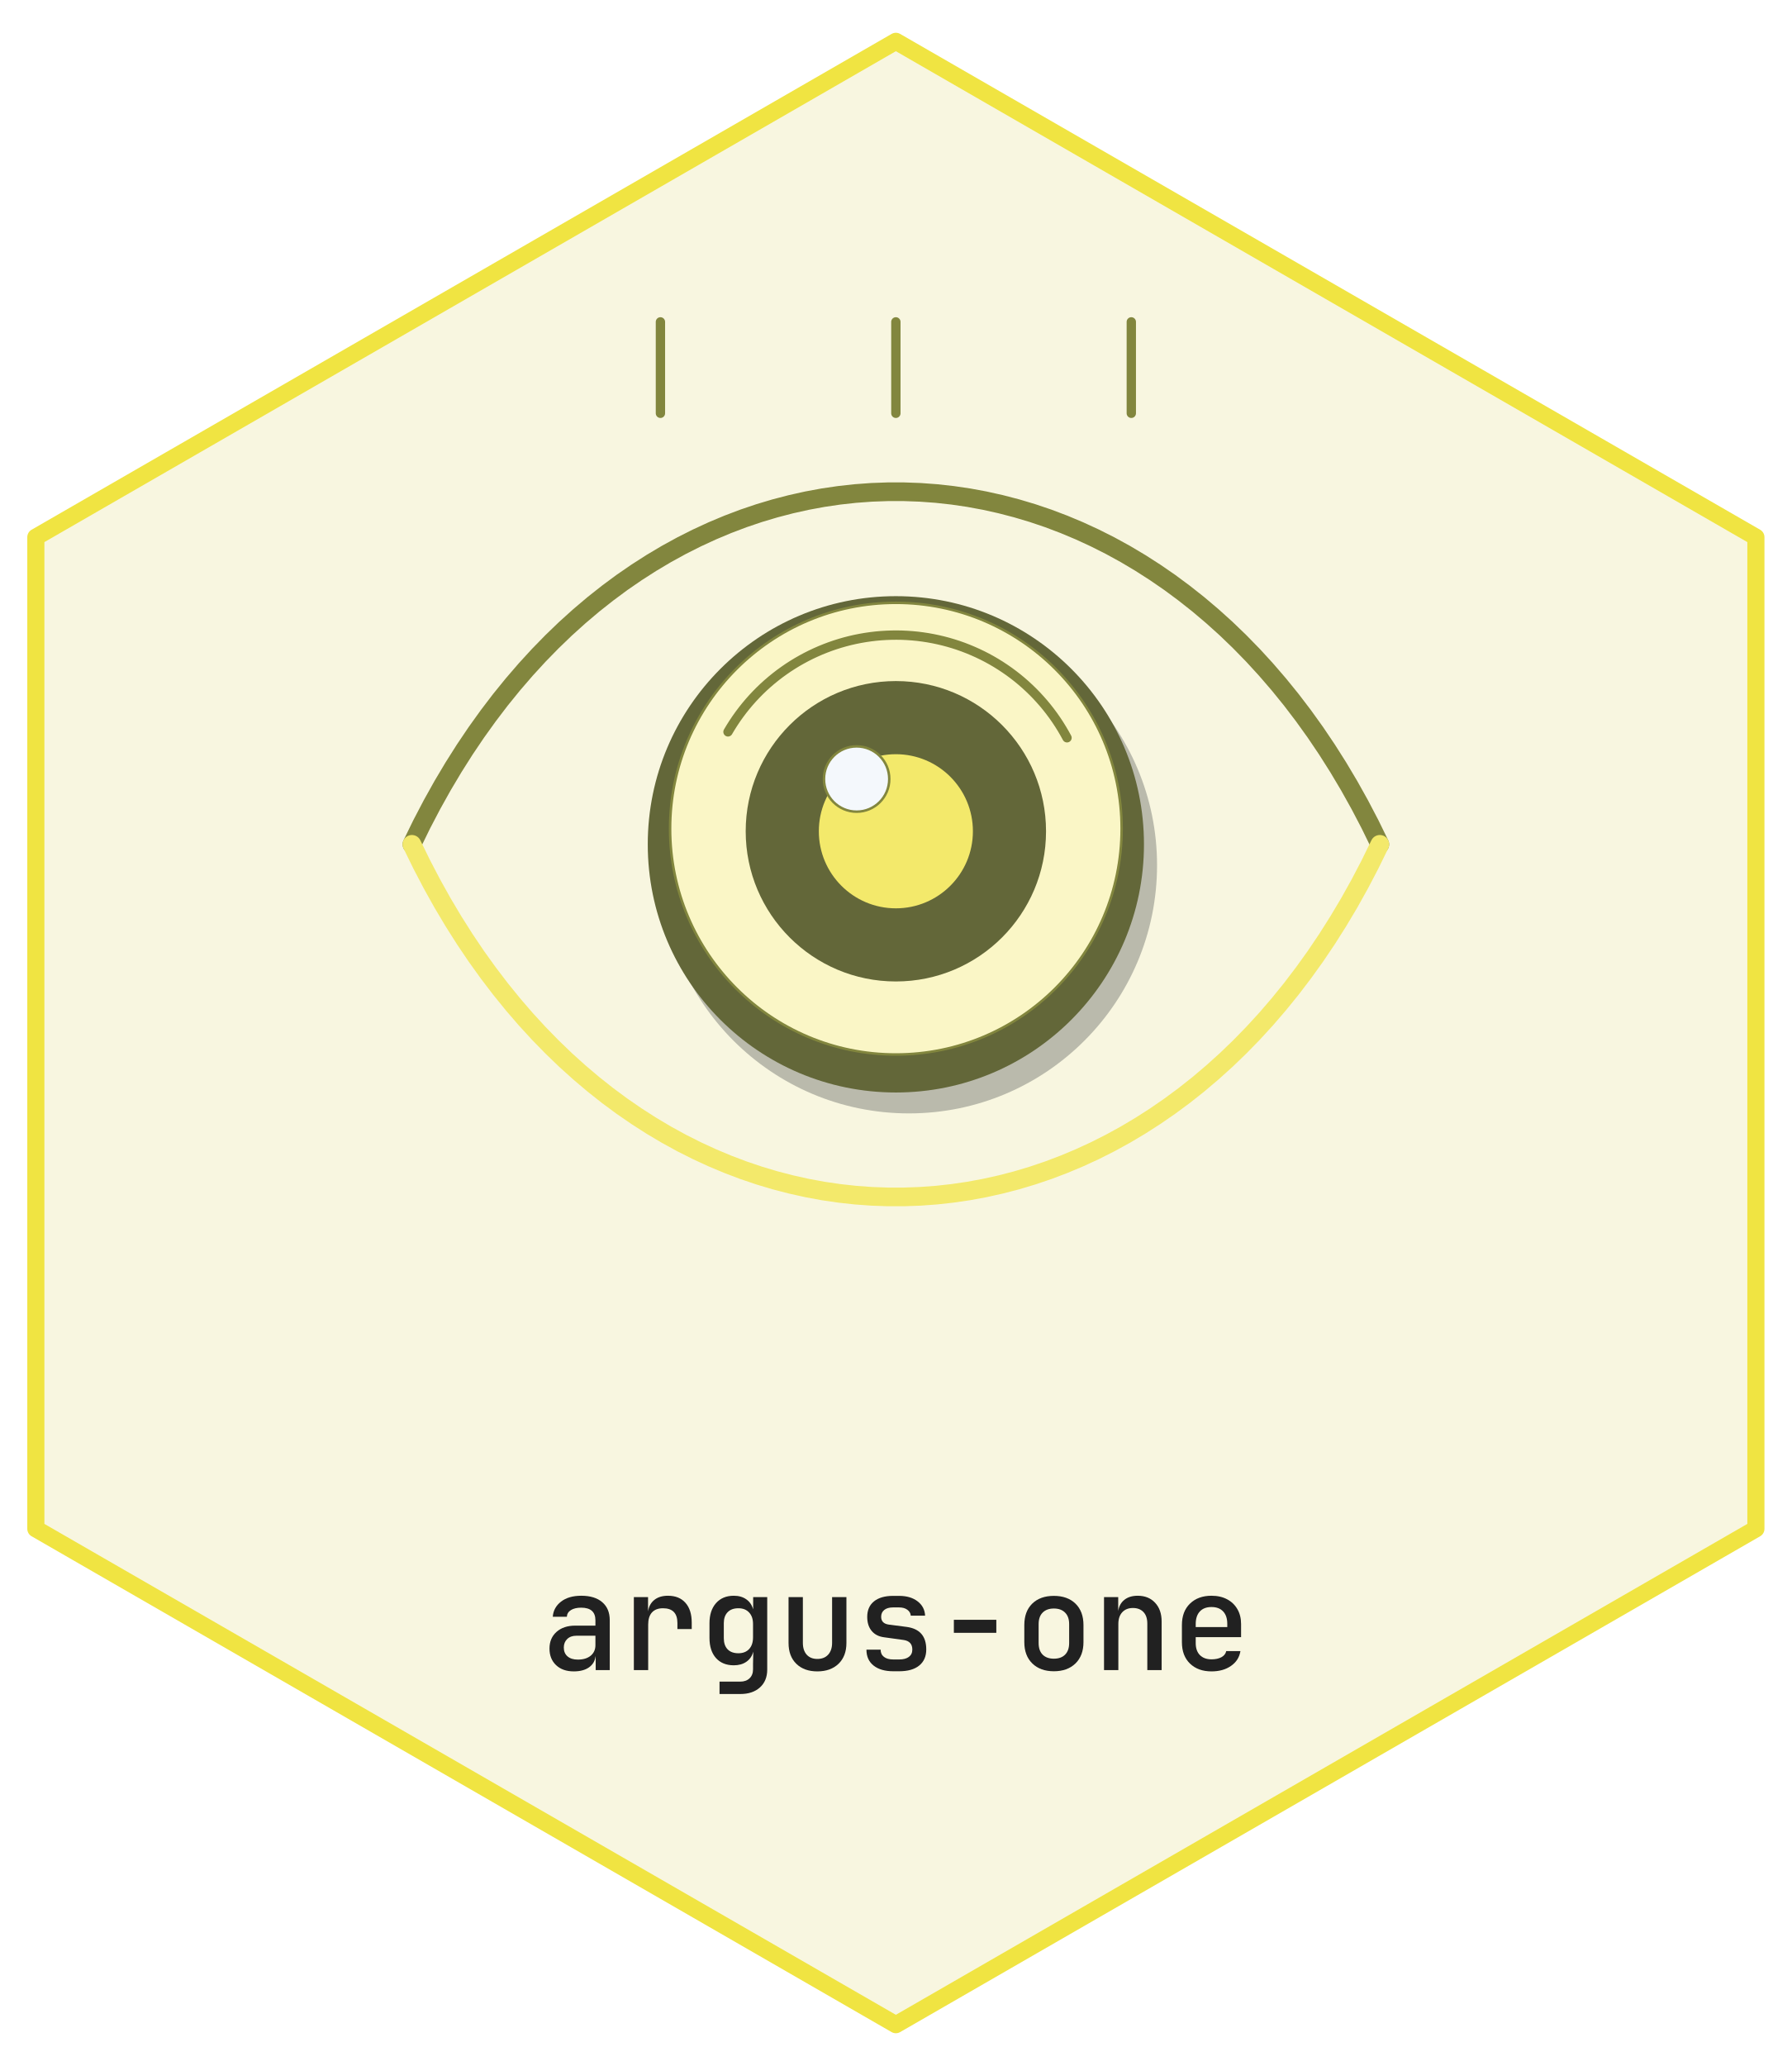
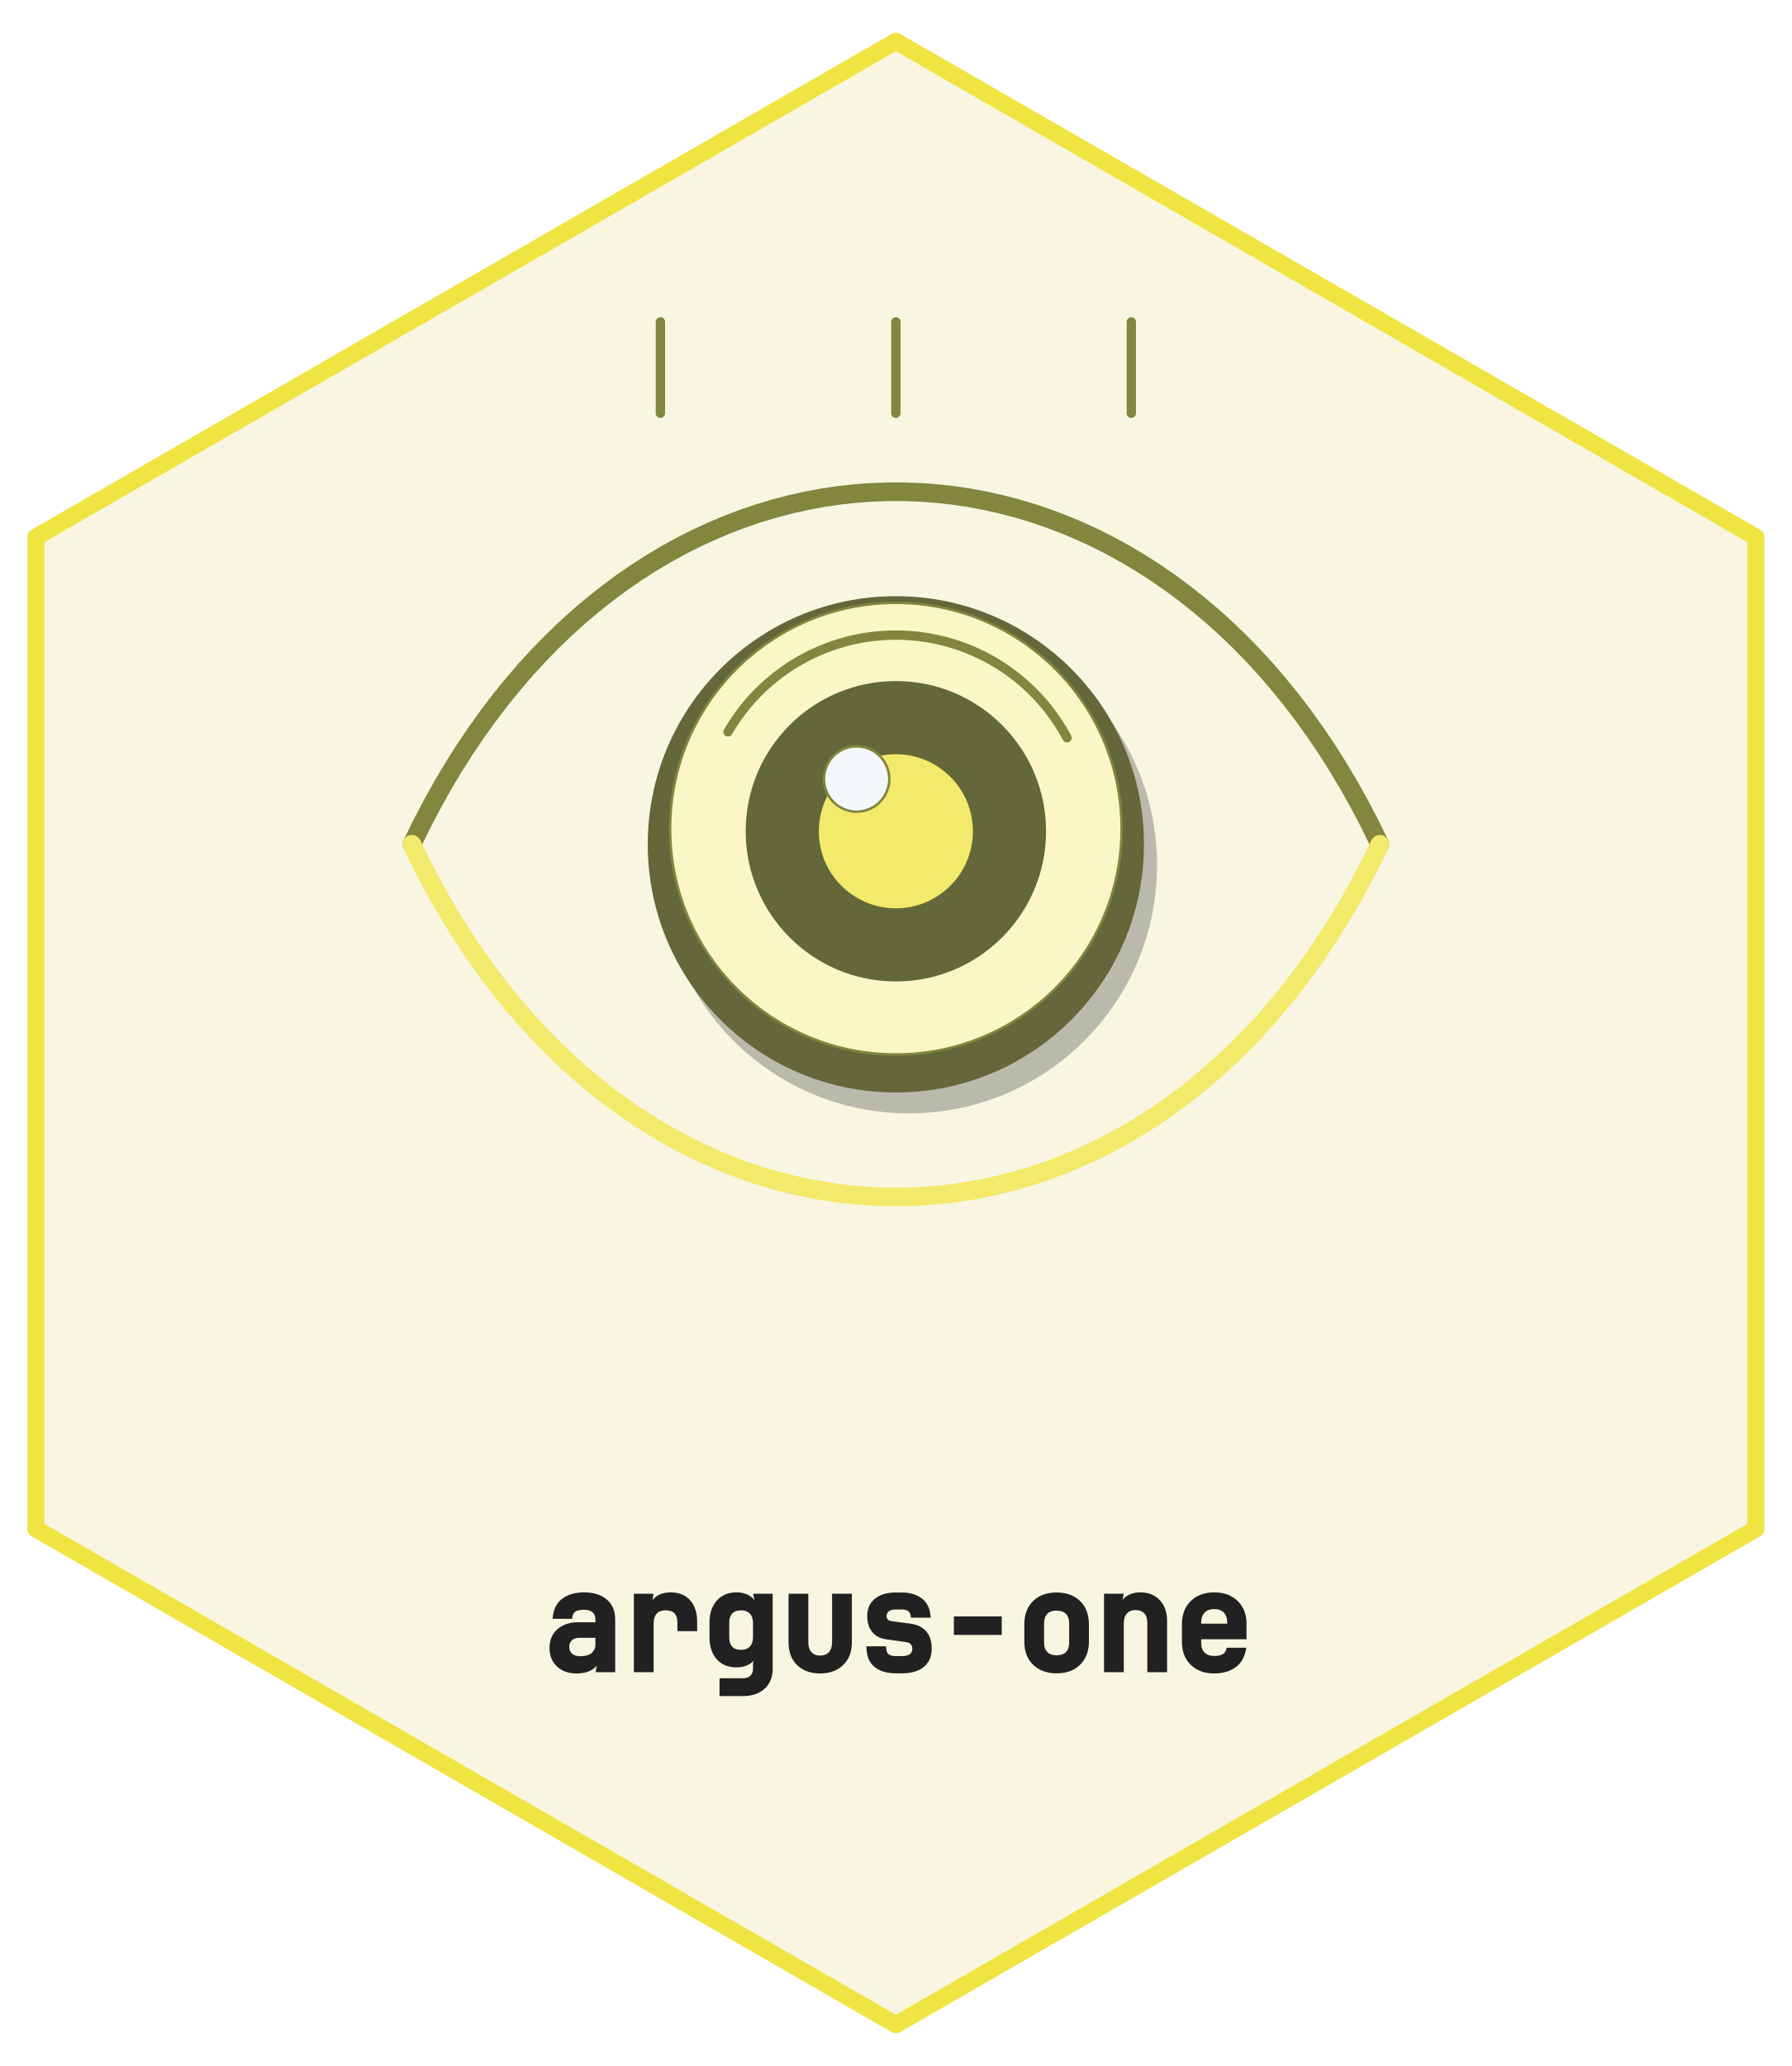
- <svg xmlns="http://www.w3.org/2000/svg" xmlns:xlink="http://www.w3.org/1999/xlink" width="432pt" height="498pt" viewBox="0 0 432 498">
+ <svg xmlns="http://www.w3.org/2000/svg" xmlns:xlink="http://www.w3.org/1999/xlink" width="432" height="498" viewBox="0 0 432 498">
  <defs>
    <g>
      <g id="glyph-0-0">
-         <path d="M 7.844 0.312 C 6.051 0.312 4.625 -0.191 3.562 -1.203 C 2.508 -2.211 1.984 -3.539 1.984 -5.188 C 1.984 -6.852 2.547 -8.191 3.672 -9.203 C 4.805 -10.211 6.312 -10.719 8.188 -10.719 L 13.062 -10.719 L 13.062 -12 C 13.062 -14.031 11.914 -15.047 9.625 -15.047 C 8.602 -15.047 7.781 -14.852 7.156 -14.469 C 6.539 -14.082 6.211 -13.547 6.172 -12.859 L 2.781 -12.859 C 2.883 -14.336 3.547 -15.551 4.766 -16.5 C 5.984 -17.445 7.613 -17.922 9.656 -17.922 C 11.832 -17.922 13.52 -17.398 14.719 -16.359 C 15.914 -15.328 16.516 -13.883 16.516 -12.031 L 16.516 0 L 13.125 0 L 13.125 -3.297 L 13.094 -3.297 C 12.938 -2.16 12.398 -1.273 11.484 -0.641 C 10.566 -0.004 9.352 0.312 7.844 0.312 Z M 8.828 -2.531 C 10.129 -2.531 11.16 -2.844 11.922 -3.469 C 12.68 -4.102 13.062 -4.953 13.062 -6.016 L 13.062 -8.281 L 8.453 -8.281 C 7.535 -8.281 6.801 -8.016 6.25 -7.484 C 5.707 -6.953 5.438 -6.27 5.438 -5.438 C 5.438 -4.539 5.734 -3.832 6.328 -3.312 C 6.93 -2.789 7.766 -2.531 8.828 -2.531 Z M 8.828 -2.531 " />
+         <path d="M 8.5 0.312 C 6.531 0.312 4.953 -0.254 3.766 -1.391 C 2.578 -2.523 1.984 -4.008 1.984 -5.844 C 1.984 -7.707 2.613 -9.203 3.875 -10.328 C 5.145 -11.461 6.801 -12.031 8.844 -12.031 L 13.062 -12.031 L 13.062 -12.656 C 13.062 -14.25 12.133 -15.047 10.281 -15.047 C 9.383 -15.047 8.703 -14.898 8.234 -14.609 C 7.766 -14.316 7.504 -13.734 7.453 -12.859 L 2.734 -12.859 C 2.879 -15.004 3.629 -16.602 4.984 -17.656 C 6.348 -18.707 8.125 -19.234 10.312 -19.234 C 12.656 -19.234 14.492 -18.656 15.828 -17.5 C 17.16 -16.344 17.828 -14.738 17.828 -12.688 L 17.828 0 L 13.125 0 L 13.75 -3.922 L 13.781 -3.922 C 14.008 -2.555 13.598 -1.508 12.547 -0.781 C 11.492 -0.051 10.145 0.312 8.5 0.312 Z M 9.484 -3.844 C 10.629 -3.844 11.508 -4.098 12.125 -4.609 C 12.75 -5.129 13.062 -5.816 13.062 -6.672 L 13.062 -8.281 L 9.109 -8.281 C 8.367 -8.281 7.789 -8.078 7.375 -7.672 C 6.957 -7.266 6.75 -6.738 6.75 -6.094 C 6.75 -5.395 6.977 -4.844 7.438 -4.438 C 7.906 -4.039 8.586 -3.844 9.484 -3.844 Z M 9.484 -3.844 " />
      </g>
      <g id="glyph-0-1">
-         <path d="M 3.328 0 L 3.328 -17.594 L 6.75 -17.594 L 6.75 -14.141 C 6.926 -15.316 7.426 -16.238 8.25 -16.906 C 9.082 -17.582 10.18 -17.922 11.547 -17.922 C 13.359 -17.922 14.766 -17.352 15.766 -16.219 C 16.773 -15.094 17.281 -13.504 17.281 -11.453 L 17.281 -9.891 L 13.828 -9.891 L 13.828 -11.359 C 13.828 -13.723 12.664 -14.906 10.344 -14.906 C 9.188 -14.906 8.301 -14.566 7.688 -13.891 C 7.082 -13.223 6.781 -12.25 6.781 -10.969 L 6.781 0 Z M 3.328 0 " />
+         <path d="M 3.328 0 L 3.328 -18.906 L 8.062 -18.906 L 7.406 -14.797 C 7.176 -16.203 7.535 -17.289 8.484 -18.062 C 9.441 -18.844 10.68 -19.234 12.203 -19.234 C 14.211 -19.234 15.781 -18.598 16.906 -17.328 C 18.031 -16.066 18.594 -14.328 18.594 -12.109 L 18.594 -9.891 L 13.828 -9.891 L 13.828 -12.016 C 13.828 -13.941 12.883 -14.906 11 -14.906 C 10.039 -14.906 9.316 -14.633 8.828 -14.094 C 8.336 -13.562 8.094 -12.738 8.094 -11.625 L 8.094 0 Z M 3.328 0 " />
      </g>
      <g id="glyph-0-2">
-         <path d="M 4.984 5.766 L 4.984 2.781 L 9.953 2.781 C 10.91 2.781 11.664 2.516 12.219 1.984 C 12.781 1.453 13.062 0.727 13.062 -0.188 L 13.062 -1.5 L 13.125 -4.453 C 12.844 -3.398 12.289 -2.586 11.469 -2.016 C 10.645 -1.441 9.629 -1.156 8.422 -1.156 C 6.609 -1.156 5.176 -1.738 4.125 -2.906 C 3.082 -4.082 2.562 -5.695 2.562 -7.75 L 2.562 -11.297 C 2.562 -13.328 3.082 -14.938 4.125 -16.125 C 5.176 -17.32 6.609 -17.922 8.422 -17.922 C 9.629 -17.922 10.641 -17.629 11.453 -17.047 C 12.266 -16.473 12.812 -15.664 13.094 -14.625 L 13.094 -17.594 L 16.484 -17.594 L 16.484 -0.125 C 16.484 1.688 15.898 3.117 14.734 4.172 C 13.566 5.234 11.984 5.766 9.984 5.766 Z M 9.531 -4.062 C 10.625 -4.062 11.484 -4.395 12.109 -5.062 C 12.742 -5.738 13.062 -6.688 13.062 -7.906 L 13.062 -11.109 C 13.062 -12.297 12.742 -13.223 12.109 -13.891 C 11.484 -14.566 10.625 -14.906 9.531 -14.906 C 8.406 -14.906 7.535 -14.582 6.922 -13.938 C 6.316 -13.301 6.016 -12.43 6.016 -11.328 L 6.016 -7.688 C 6.016 -6.551 6.316 -5.66 6.922 -5.016 C 7.535 -4.379 8.406 -4.062 9.531 -4.062 Z M 9.531 -4.062 " />
+         <path d="M 4.984 5.766 L 4.984 1.469 L 10.609 1.469 C 11.391 1.469 11.992 1.266 12.422 0.859 C 12.848 0.453 13.062 -0.113 13.062 -0.844 L 13.062 -2.156 L 13.781 -5.109 C 13.883 -3.785 13.461 -2.797 12.516 -2.141 C 11.566 -1.484 10.422 -1.156 9.078 -1.156 C 7.066 -1.156 5.477 -1.805 4.312 -3.109 C 3.145 -4.422 2.562 -6.188 2.562 -8.406 L 2.562 -11.953 C 2.562 -14.148 3.145 -15.91 4.312 -17.234 C 5.477 -18.566 7.066 -19.234 9.078 -19.234 C 10.422 -19.234 11.562 -18.898 12.5 -18.234 C 13.438 -17.566 13.852 -16.582 13.75 -15.281 L 13.094 -18.906 L 17.797 -18.906 L 17.797 -0.781 C 17.797 1.227 17.145 2.82 15.844 4 C 14.539 5.176 12.805 5.766 10.641 5.766 Z M 10.188 -5.375 C 11.094 -5.375 11.797 -5.645 12.297 -6.188 C 12.805 -6.727 13.062 -7.52 13.062 -8.562 L 13.062 -11.766 C 13.062 -12.773 12.805 -13.551 12.297 -14.094 C 11.797 -14.633 11.094 -14.906 10.188 -14.906 C 9.25 -14.906 8.535 -14.648 8.047 -14.141 C 7.566 -13.629 7.328 -12.91 7.328 -11.984 L 7.328 -8.344 C 7.328 -7.383 7.566 -6.648 8.047 -6.141 C 8.535 -5.629 9.25 -5.375 10.188 -5.375 Z M 10.188 -5.375 " />
      </g>
      <g id="glyph-0-3">
-         <path d="M 9.562 0.312 C 7.438 0.312 5.75 -0.297 4.5 -1.516 C 3.25 -2.742 2.625 -4.414 2.625 -6.531 L 2.625 -17.594 L 6.078 -17.594 L 6.078 -6.562 C 6.078 -5.363 6.383 -4.414 7 -3.719 C 7.625 -3.031 8.477 -2.688 9.562 -2.688 C 10.676 -2.688 11.547 -3.031 12.172 -3.719 C 12.805 -4.414 13.125 -5.363 13.125 -6.562 L 13.125 -17.594 L 16.578 -17.594 L 16.578 -6.531 C 16.578 -4.414 15.941 -2.742 14.672 -1.516 C 13.398 -0.297 11.695 0.312 9.562 0.312 Z M 9.562 0.312 " />
+         <path d="M 10.219 0.312 C 7.914 0.312 6.07 -0.359 4.688 -1.703 C 3.312 -3.055 2.625 -4.883 2.625 -7.188 L 2.625 -18.906 L 7.391 -18.906 L 7.391 -7.219 C 7.391 -6.188 7.641 -5.391 8.141 -4.828 C 8.641 -4.273 9.332 -4 10.219 -4 C 11.133 -4 11.848 -4.273 12.359 -4.828 C 12.867 -5.391 13.125 -6.188 13.125 -7.219 L 13.125 -18.906 L 17.891 -18.906 L 17.891 -7.188 C 17.891 -4.883 17.188 -3.055 15.781 -1.703 C 14.383 -0.359 12.531 0.312 10.219 0.312 Z M 10.219 0.312 " />
      </g>
      <g id="glyph-0-4">
-         <path d="M 8.891 0.281 C 6.867 0.281 5.281 -0.176 4.125 -1.094 C 2.977 -2.008 2.406 -3.285 2.406 -4.922 L 5.828 -4.922 C 5.828 -4.18 6.094 -3.602 6.625 -3.188 C 7.156 -2.77 7.91 -2.562 8.891 -2.562 L 10.297 -2.562 C 11.305 -2.562 12.086 -2.77 12.641 -3.188 C 13.191 -3.602 13.469 -4.191 13.469 -4.953 C 13.469 -6.297 12.754 -7.066 11.328 -7.266 L 6.688 -7.906 C 5.383 -8.07 4.375 -8.586 3.656 -9.453 C 2.945 -10.316 2.594 -11.441 2.594 -12.828 C 2.594 -14.43 3.133 -15.676 4.219 -16.562 C 5.312 -17.445 6.848 -17.891 8.828 -17.891 L 10.266 -17.891 C 12.109 -17.891 13.598 -17.453 14.734 -16.578 C 15.879 -15.703 16.484 -14.551 16.547 -13.125 L 13.094 -13.125 C 13.051 -13.695 12.773 -14.172 12.266 -14.547 C 11.766 -14.922 11.098 -15.109 10.266 -15.109 L 8.828 -15.109 C 7.91 -15.109 7.203 -14.906 6.703 -14.5 C 6.203 -14.094 5.953 -13.547 5.953 -12.859 C 5.953 -11.773 6.562 -11.145 7.781 -10.969 L 12.125 -10.406 C 15.258 -9.977 16.828 -8.172 16.828 -4.984 C 16.828 -3.305 16.258 -2.008 15.125 -1.094 C 14 -0.176 12.391 0.281 10.297 0.281 Z M 8.891 0.281 " />
+         <path d="M 9.547 0.281 C 7.367 0.281 5.633 -0.234 4.344 -1.266 C 3.051 -2.297 2.406 -3.953 2.406 -6.234 L 7.141 -6.234 C 7.141 -5.266 7.332 -4.629 7.719 -4.328 C 8.113 -4.023 8.723 -3.875 9.547 -3.875 L 10.953 -3.875 C 11.816 -3.875 12.453 -4.023 12.859 -4.328 C 13.266 -4.641 13.469 -5.066 13.469 -5.609 C 13.469 -6.566 12.941 -7.117 11.891 -7.266 L 7.25 -7.906 C 5.781 -8.094 4.633 -8.68 3.812 -9.672 C 3 -10.672 2.594 -11.941 2.594 -13.484 C 2.594 -15.297 3.207 -16.703 4.438 -17.703 C 5.664 -18.703 7.348 -19.203 9.484 -19.203 L 10.922 -19.203 C 12.91 -19.203 14.547 -18.707 15.828 -17.719 C 17.109 -16.738 17.797 -15.207 17.891 -13.125 L 13.141 -13.125 C 13.086 -13.906 12.875 -14.43 12.5 -14.703 C 12.133 -14.973 11.609 -15.109 10.922 -15.109 L 9.484 -15.109 C 8.723 -15.109 8.16 -14.961 7.797 -14.672 C 7.441 -14.379 7.266 -13.992 7.266 -13.516 C 7.266 -12.805 7.688 -12.395 8.531 -12.281 L 12.875 -11.719 C 16.383 -11.238 18.141 -9.211 18.141 -5.641 C 18.141 -3.754 17.504 -2.297 16.234 -1.266 C 14.961 -0.234 13.203 0.281 10.953 0.281 Z M 9.547 0.281 " />
      </g>
      <g id="glyph-0-5">
-         <path d="M 4.484 -8.984 L 4.484 -12.125 L 14.719 -12.125 L 14.719 -8.984 Z M 4.484 -8.984 " />
+         <path d="M 4.484 -8.984 L 4.484 -13.438 L 16.031 -13.438 L 16.031 -8.984 Z M 4.484 -8.984 " />
      </g>
      <g id="glyph-0-6">
-         <path d="M 9.594 0.281 C 7.426 0.281 5.695 -0.344 4.406 -1.594 C 3.113 -2.852 2.469 -4.57 2.469 -6.75 L 2.469 -10.844 C 2.469 -13.039 3.102 -14.766 4.375 -16.016 C 5.656 -17.266 7.395 -17.891 9.594 -17.891 C 11.789 -17.891 13.531 -17.266 14.812 -16.016 C 16.094 -14.766 16.734 -13.039 16.734 -10.844 L 16.734 -6.75 C 16.734 -4.57 16.086 -2.852 14.797 -1.594 C 13.504 -0.344 11.77 0.281 9.594 0.281 Z M 9.594 -2.75 C 10.75 -2.75 11.648 -3.07 12.297 -3.719 C 12.953 -4.375 13.281 -5.312 13.281 -6.531 L 13.281 -11.078 C 13.281 -12.285 12.953 -13.211 12.297 -13.859 C 11.648 -14.516 10.75 -14.844 9.594 -14.844 C 8.445 -14.844 7.547 -14.516 6.891 -13.859 C 6.242 -13.211 5.922 -12.285 5.922 -11.078 L 5.922 -6.531 C 5.922 -5.312 6.242 -4.375 6.891 -3.719 C 7.547 -3.07 8.445 -2.75 9.594 -2.75 Z M 9.594 -2.75 " />
+         <path d="M 10.25 0.281 C 7.906 0.281 6.02 -0.406 4.594 -1.781 C 3.176 -3.164 2.469 -5.039 2.469 -7.406 L 2.469 -11.5 C 2.469 -13.883 3.172 -15.766 4.578 -17.141 C 5.984 -18.516 7.875 -19.203 10.25 -19.203 C 12.625 -19.203 14.516 -18.516 15.922 -17.141 C 17.336 -15.766 18.047 -13.883 18.047 -11.5 L 18.047 -7.406 C 18.047 -5.039 17.332 -3.164 15.906 -1.781 C 14.488 -0.406 12.602 0.281 10.25 0.281 Z M 10.25 -4.062 C 11.227 -4.062 11.977 -4.32 12.5 -4.844 C 13.02 -5.363 13.281 -6.145 13.281 -7.188 L 13.281 -11.734 C 13.281 -12.766 13.02 -13.539 12.5 -14.062 C 11.977 -14.582 11.227 -14.844 10.25 -14.844 C 9.281 -14.844 8.535 -14.582 8.016 -14.062 C 7.492 -13.539 7.234 -12.766 7.234 -11.734 L 7.234 -7.188 C 7.234 -6.145 7.492 -5.363 8.016 -4.844 C 8.535 -4.32 9.281 -4.062 10.25 -4.062 Z M 10.25 -4.062 " />
      </g>
      <g id="glyph-0-7">
-         <path d="M 2.688 0 L 2.688 -17.594 L 6.109 -17.594 L 6.109 -14.234 C 6.285 -15.391 6.781 -16.289 7.594 -16.938 C 8.414 -17.594 9.488 -17.922 10.812 -17.922 C 12.562 -17.922 13.957 -17.359 15 -16.234 C 16.051 -15.117 16.578 -13.613 16.578 -11.719 L 16.578 0 L 13.125 0 L 13.125 -11.203 C 13.125 -12.422 12.812 -13.352 12.188 -14 C 11.57 -14.645 10.727 -14.969 9.656 -14.969 C 8.57 -14.969 7.711 -14.625 7.078 -13.938 C 6.453 -13.258 6.141 -12.316 6.141 -11.109 L 6.141 0 Z M 2.688 0 " />
+         <path d="M 2.688 0 L 2.688 -18.906 L 7.422 -18.906 L 6.766 -14.891 C 6.535 -16.285 6.891 -17.359 7.828 -18.109 C 8.773 -18.859 9.988 -19.234 11.469 -19.234 C 13.406 -19.234 14.957 -18.609 16.125 -17.359 C 17.301 -16.109 17.891 -14.445 17.891 -12.375 L 17.891 0 L 13.125 0 L 13.125 -11.859 C 13.125 -12.898 12.875 -13.676 12.375 -14.188 C 11.883 -14.707 11.195 -14.969 10.312 -14.969 C 9.414 -14.969 8.711 -14.691 8.203 -14.141 C 7.703 -13.598 7.453 -12.805 7.453 -11.766 L 7.453 0 Z M 2.688 0 " />
      </g>
      <g id="glyph-0-8">
-         <path d="M 9.594 0.312 C 7.445 0.312 5.723 -0.312 4.422 -1.562 C 3.117 -2.82 2.469 -4.539 2.469 -6.719 L 2.469 -10.875 C 2.469 -13.051 3.117 -14.77 4.422 -16.031 C 5.723 -17.289 7.445 -17.922 9.594 -17.922 C 11.051 -17.922 12.312 -17.633 13.375 -17.062 C 14.438 -16.5 15.258 -15.707 15.844 -14.688 C 16.438 -13.664 16.734 -12.473 16.734 -11.109 L 16.734 -7.938 L 5.797 -7.938 L 5.797 -6.5 C 5.797 -5.258 6.133 -4.297 6.812 -3.609 C 7.5 -2.93 8.426 -2.594 9.594 -2.594 C 10.562 -2.594 11.363 -2.766 12 -3.109 C 12.633 -3.461 13.02 -3.953 13.156 -4.578 L 16.578 -4.578 C 16.336 -3.086 15.582 -1.898 14.312 -1.016 C 13.051 -0.129 11.477 0.312 9.594 0.312 Z M 5.797 -11.109 L 5.797 -10.375 L 13.406 -10.375 L 13.406 -11.141 C 13.406 -12.441 13.07 -13.441 12.406 -14.141 C 11.75 -14.848 10.812 -15.203 9.594 -15.203 C 8.383 -15.203 7.445 -14.844 6.781 -14.125 C 6.125 -13.414 5.797 -12.41 5.797 -11.109 Z M 5.797 -11.109 " />
+         <path d="M 10.25 0.312 C 7.926 0.312 6.047 -0.375 4.609 -1.75 C 3.18 -3.133 2.469 -5.008 2.469 -7.375 L 2.469 -11.531 C 2.469 -13.895 3.18 -15.77 4.609 -17.156 C 6.047 -18.539 7.926 -19.234 10.25 -19.234 C 11.82 -19.234 13.188 -18.922 14.344 -18.297 C 15.508 -17.672 16.414 -16.797 17.062 -15.672 C 17.719 -14.547 18.047 -13.242 18.047 -11.766 L 18.047 -7.938 L 7.109 -7.938 L 7.109 -7.156 C 7.109 -6.094 7.383 -5.285 7.938 -4.734 C 8.488 -4.18 9.258 -3.906 10.25 -3.906 C 11.102 -3.906 11.781 -4.039 12.281 -4.312 C 12.781 -4.594 13.113 -5.117 13.281 -5.891 L 18 -5.891 C 17.656 -3.711 16.781 -2.133 15.375 -1.156 C 13.977 -0.176 12.27 0.312 10.25 0.312 Z M 7.109 -11.766 L 7.109 -11.688 L 13.406 -11.688 L 13.406 -11.797 C 13.406 -12.922 13.133 -13.77 12.594 -14.344 C 12.062 -14.914 11.281 -15.203 10.25 -15.203 C 9.227 -15.203 8.445 -14.91 7.906 -14.328 C 7.375 -13.754 7.109 -12.898 7.109 -11.766 Z M 7.109 -11.766 " />
      </g>
    </g>
  </defs>
  <path fill-rule="nonzero" fill="rgb(97.255%, 96.471%, 87.843%)" fill-opacity="1" stroke-width="4.125" stroke-linecap="round" stroke-linejoin="round" stroke="rgb(94.118%, 89.412%, 25.882%)" stroke-opacity="1" stroke-miterlimit="10" d="M 216 9.961 L 423.359 129.48 L 423.359 368.52 L 216 488.039 L 8.641 368.52 L 8.641 129.48 Z M 216 9.961 " />
  <path fill="none" stroke-width="4.5" stroke-linecap="round" stroke-linejoin="round" stroke="rgb(50.98%, 52.549%, 24.314%)" stroke-opacity="1" stroke-miterlimit="10" d="M 99.316 203.523 L 101.691 198.664 L 104.156 193.953 L 106.707 189.383 L 109.344 184.953 L 112.059 180.668 L 114.852 176.527 L 117.723 172.527 L 120.664 168.668 L 123.676 164.957 L 126.754 161.387 L 129.898 157.957 L 133.105 154.672 L 136.371 151.527 L 139.695 148.531 L 143.074 145.672 L 146.504 142.961 L 149.98 140.387 L 153.508 137.961 L 157.074 135.676 L 160.684 133.531 L 164.332 131.531 L 168.016 129.676 L 171.734 127.961 L 175.48 126.391 L 179.254 124.961 L 183.055 123.676 L 186.879 122.535 L 190.723 121.535 L 194.582 120.676 L 198.457 119.961 L 202.344 119.391 L 206.238 118.961 L 210.141 118.676 L 214.047 118.535 L 217.953 118.535 L 221.859 118.676 L 225.762 118.961 L 229.656 119.391 L 233.543 119.961 L 237.418 120.676 L 241.277 121.535 L 245.121 122.535 L 248.945 123.676 L 252.746 124.961 L 256.52 126.391 L 260.266 127.961 L 263.984 129.676 L 267.668 131.531 L 271.316 133.531 L 274.926 135.676 L 278.492 137.961 L 282.02 140.387 L 285.496 142.961 L 288.926 145.672 L 292.305 148.531 L 295.629 151.527 L 298.895 154.672 L 302.102 157.957 L 305.246 161.387 L 308.324 164.957 L 311.336 168.668 L 314.277 172.527 L 317.148 176.527 L 319.941 180.668 L 322.656 184.953 L 325.293 189.383 L 327.844 193.953 L 330.309 198.664 L 332.684 203.523 " />
  <path fill="none" stroke-width="4.5" stroke-linecap="round" stroke-linejoin="round" stroke="rgb(95.294%, 91.373%, 41.961%)" stroke-opacity="1" stroke-miterlimit="10" d="M 99.316 203.523 L 101.691 208.379 L 104.156 213.09 L 106.707 217.664 L 109.344 222.09 L 112.059 226.375 L 114.852 230.52 L 117.723 234.516 L 120.664 238.375 L 123.676 242.086 L 126.754 245.66 L 129.898 249.086 L 133.105 252.371 L 136.371 255.516 L 139.695 258.512 L 143.074 261.371 L 146.504 264.086 L 149.98 266.656 L 153.508 269.082 L 157.074 271.367 L 160.684 273.512 L 164.332 275.512 L 168.016 277.367 L 171.734 279.082 L 175.48 280.652 L 179.254 282.082 L 183.055 283.367 L 186.879 284.512 L 190.723 285.508 L 194.582 286.367 L 198.457 287.082 L 202.344 287.652 L 206.238 288.082 L 210.141 288.367 L 214.047 288.508 L 217.953 288.508 L 221.859 288.367 L 225.762 288.082 L 229.656 287.652 L 233.543 287.082 L 237.418 286.367 L 241.277 285.508 L 245.121 284.512 L 248.945 283.367 L 252.746 282.082 L 256.52 280.652 L 260.266 279.082 L 263.984 277.367 L 267.668 275.512 L 271.316 273.512 L 274.926 271.367 L 278.492 269.082 L 282.02 266.656 L 285.496 264.086 L 288.926 261.371 L 292.305 258.512 L 295.629 255.516 L 298.895 252.371 L 302.102 249.086 L 305.246 245.66 L 308.324 242.086 L 311.336 238.375 L 314.277 234.516 L 317.148 230.52 L 319.941 226.375 L 322.656 222.09 L 325.293 217.664 L 327.844 213.09 L 330.309 208.379 L 332.684 203.523 " />
  <path fill-rule="nonzero" fill="rgb(1.176%, 3.922%, 7.059%)" fill-opacity="0.251" d="M 278.973 208.559 C 278.973 241.598 252.191 268.379 219.152 268.379 C 186.117 268.379 159.336 241.598 159.336 208.559 C 159.336 175.523 186.117 148.742 219.152 148.742 C 252.191 148.742 278.973 175.523 278.973 208.559 " />
  <path fill-rule="nonzero" fill="rgb(38.824%, 40.392%, 22.353%)" fill-opacity="1" d="M 275.82 203.523 C 275.82 236.559 249.035 263.34 216 263.34 C 182.965 263.34 156.18 236.559 156.18 203.523 C 156.18 170.484 182.965 143.703 216 143.703 C 249.035 143.703 275.82 170.484 275.82 203.523 " />
  <path fill-rule="nonzero" fill="rgb(98.039%, 96.471%, 77.647%)" fill-opacity="1" stroke-width="0.6" stroke-linecap="round" stroke-linejoin="round" stroke="rgb(50.98%, 52.549%, 24.314%)" stroke-opacity="1" stroke-miterlimit="10" d="M 270.434 199.742 C 270.434 229.809 246.062 254.18 216 254.18 C 185.938 254.18 161.566 229.809 161.566 199.742 C 161.566 169.68 185.938 145.309 216 145.309 C 246.062 145.309 270.434 169.68 270.434 199.742 " />
  <path fill="none" stroke-width="2.25" stroke-linecap="round" stroke-linejoin="round" stroke="rgb(50.98%, 52.549%, 24.314%)" stroke-opacity="1" stroke-miterlimit="10" d="M 257.266 177.84 L 256.66 176.738 L 256.023 175.652 L 255.359 174.582 L 254.664 173.531 L 253.945 172.504 L 253.195 171.492 L 252.418 170.5 L 251.617 169.531 L 250.785 168.586 L 249.934 167.66 L 249.055 166.758 L 248.152 165.883 L 247.227 165.027 L 246.277 164.199 L 245.309 163.398 L 244.316 162.625 L 243.305 161.875 L 242.27 161.156 L 241.219 160.461 L 240.152 159.797 L 239.062 159.16 L 237.961 158.555 L 236.84 157.98 L 235.703 157.434 L 234.555 156.922 L 233.395 156.438 L 232.219 155.984 L 231.031 155.562 L 229.832 155.176 L 228.625 154.82 L 227.406 154.496 L 226.18 154.207 L 224.949 153.949 L 223.707 153.723 L 222.465 153.535 L 221.215 153.375 L 219.961 153.254 L 218.703 153.164 L 217.445 153.105 L 216.188 153.086 L 214.926 153.098 L 213.668 153.145 L 212.41 153.223 L 211.156 153.336 L 209.906 153.484 L 208.66 153.664 L 207.418 153.879 L 206.184 154.125 L 204.953 154.406 L 203.734 154.719 L 202.523 155.066 L 201.32 155.445 L 200.133 155.855 L 198.953 156.301 L 197.785 156.773 L 196.633 157.281 L 195.492 157.816 L 194.371 158.383 L 193.262 158.98 L 192.168 159.605 L 191.094 160.262 L 190.035 160.945 L 189 161.66 L 187.98 162.398 L 186.984 163.168 L 186.008 163.961 L 185.051 164.781 L 184.117 165.625 L 183.207 166.496 L 182.324 167.391 L 181.461 168.309 L 180.625 169.25 L 179.816 170.211 L 179.031 171.195 L 178.273 172.203 L 177.543 173.227 L 176.844 174.27 L 176.168 175.332 L 175.523 176.414 " />
  <path fill-rule="nonzero" fill="rgb(38.824%, 40.392%, 22.353%)" fill-opacity="1" d="M 252.207 200.375 C 252.207 220.371 235.996 236.578 216 236.578 C 196.004 236.578 179.793 220.371 179.793 200.375 C 179.793 180.379 196.004 164.168 216 164.168 C 235.996 164.168 252.207 180.379 252.207 200.375 " />
  <path fill-rule="nonzero" fill="rgb(95.294%, 91.373%, 41.961%)" fill-opacity="1" d="M 234.574 200.375 C 234.574 210.633 226.258 218.949 216 218.949 C 205.742 218.949 197.426 210.633 197.426 200.375 C 197.426 190.113 205.742 181.797 216 181.797 C 226.258 181.797 234.574 190.113 234.574 200.375 " />
  <path fill-rule="nonzero" fill="rgb(95.686%, 97.255%, 98.824%)" fill-opacity="1" stroke-width="0.6" stroke-linecap="round" stroke-linejoin="round" stroke="rgb(50.98%, 52.549%, 24.314%)" stroke-opacity="1" stroke-miterlimit="10" d="M 214.41 187.781 C 214.41 192.125 210.887 195.652 206.539 195.652 C 202.191 195.652 198.668 192.125 198.668 187.781 C 198.668 183.434 202.191 179.91 206.539 179.91 C 210.887 179.91 214.41 183.434 214.41 187.781 " />
  <path fill="none" stroke-width="2.25" stroke-linecap="round" stroke-linejoin="round" stroke="rgb(50.98%, 52.549%, 24.314%)" stroke-opacity="1" stroke-miterlimit="10" d="M 159.234 99.625 L 159.234 77.586 " />
  <path fill="none" stroke-width="2.25" stroke-linecap="round" stroke-linejoin="round" stroke="rgb(50.98%, 52.549%, 24.314%)" stroke-opacity="1" stroke-miterlimit="10" d="M 216 99.625 L 216 77.586 " />
  <path fill="none" stroke-width="2.25" stroke-linecap="round" stroke-linejoin="round" stroke="rgb(50.98%, 52.549%, 24.314%)" stroke-opacity="1" stroke-miterlimit="10" d="M 272.766 99.625 L 272.766 77.586 " />
  <g fill="rgb(12.941%, 12.941%, 12.941%)" fill-opacity="1">
-     <use xlink:href="#glyph-0-0" x="130.5" y="402.569" />
-     <use xlink:href="#glyph-0-1" x="149.5" y="402.569" />
-     <use xlink:href="#glyph-0-2" x="168.5" y="402.569" />
-     <use xlink:href="#glyph-0-3" x="187.5" y="402.569" />
-     <use xlink:href="#glyph-0-4" x="206.5" y="402.569" />
-     <use xlink:href="#glyph-0-5" x="225.5" y="402.569" />
-     <use xlink:href="#glyph-0-6" x="244.5" y="402.569" />
-     <use xlink:href="#glyph-0-7" x="263.5" y="402.569" />
-     <use xlink:href="#glyph-0-8" x="282.5" y="402.569" />
+     <use xlink:href="#glyph-0-0" x="130.5" y="403.069" />
+     <use xlink:href="#glyph-0-1" x="149.5" y="403.069" />
+     <use xlink:href="#glyph-0-2" x="168.5" y="403.069" />
+     <use xlink:href="#glyph-0-3" x="187.5" y="403.069" />
+     <use xlink:href="#glyph-0-4" x="206.5" y="403.069" />
+     <use xlink:href="#glyph-0-5" x="225.5" y="403.069" />
+     <use xlink:href="#glyph-0-6" x="244.5" y="403.069" />
+     <use xlink:href="#glyph-0-7" x="263.5" y="403.069" />
+     <use xlink:href="#glyph-0-8" x="282.5" y="403.069" />
  </g>
</svg>
